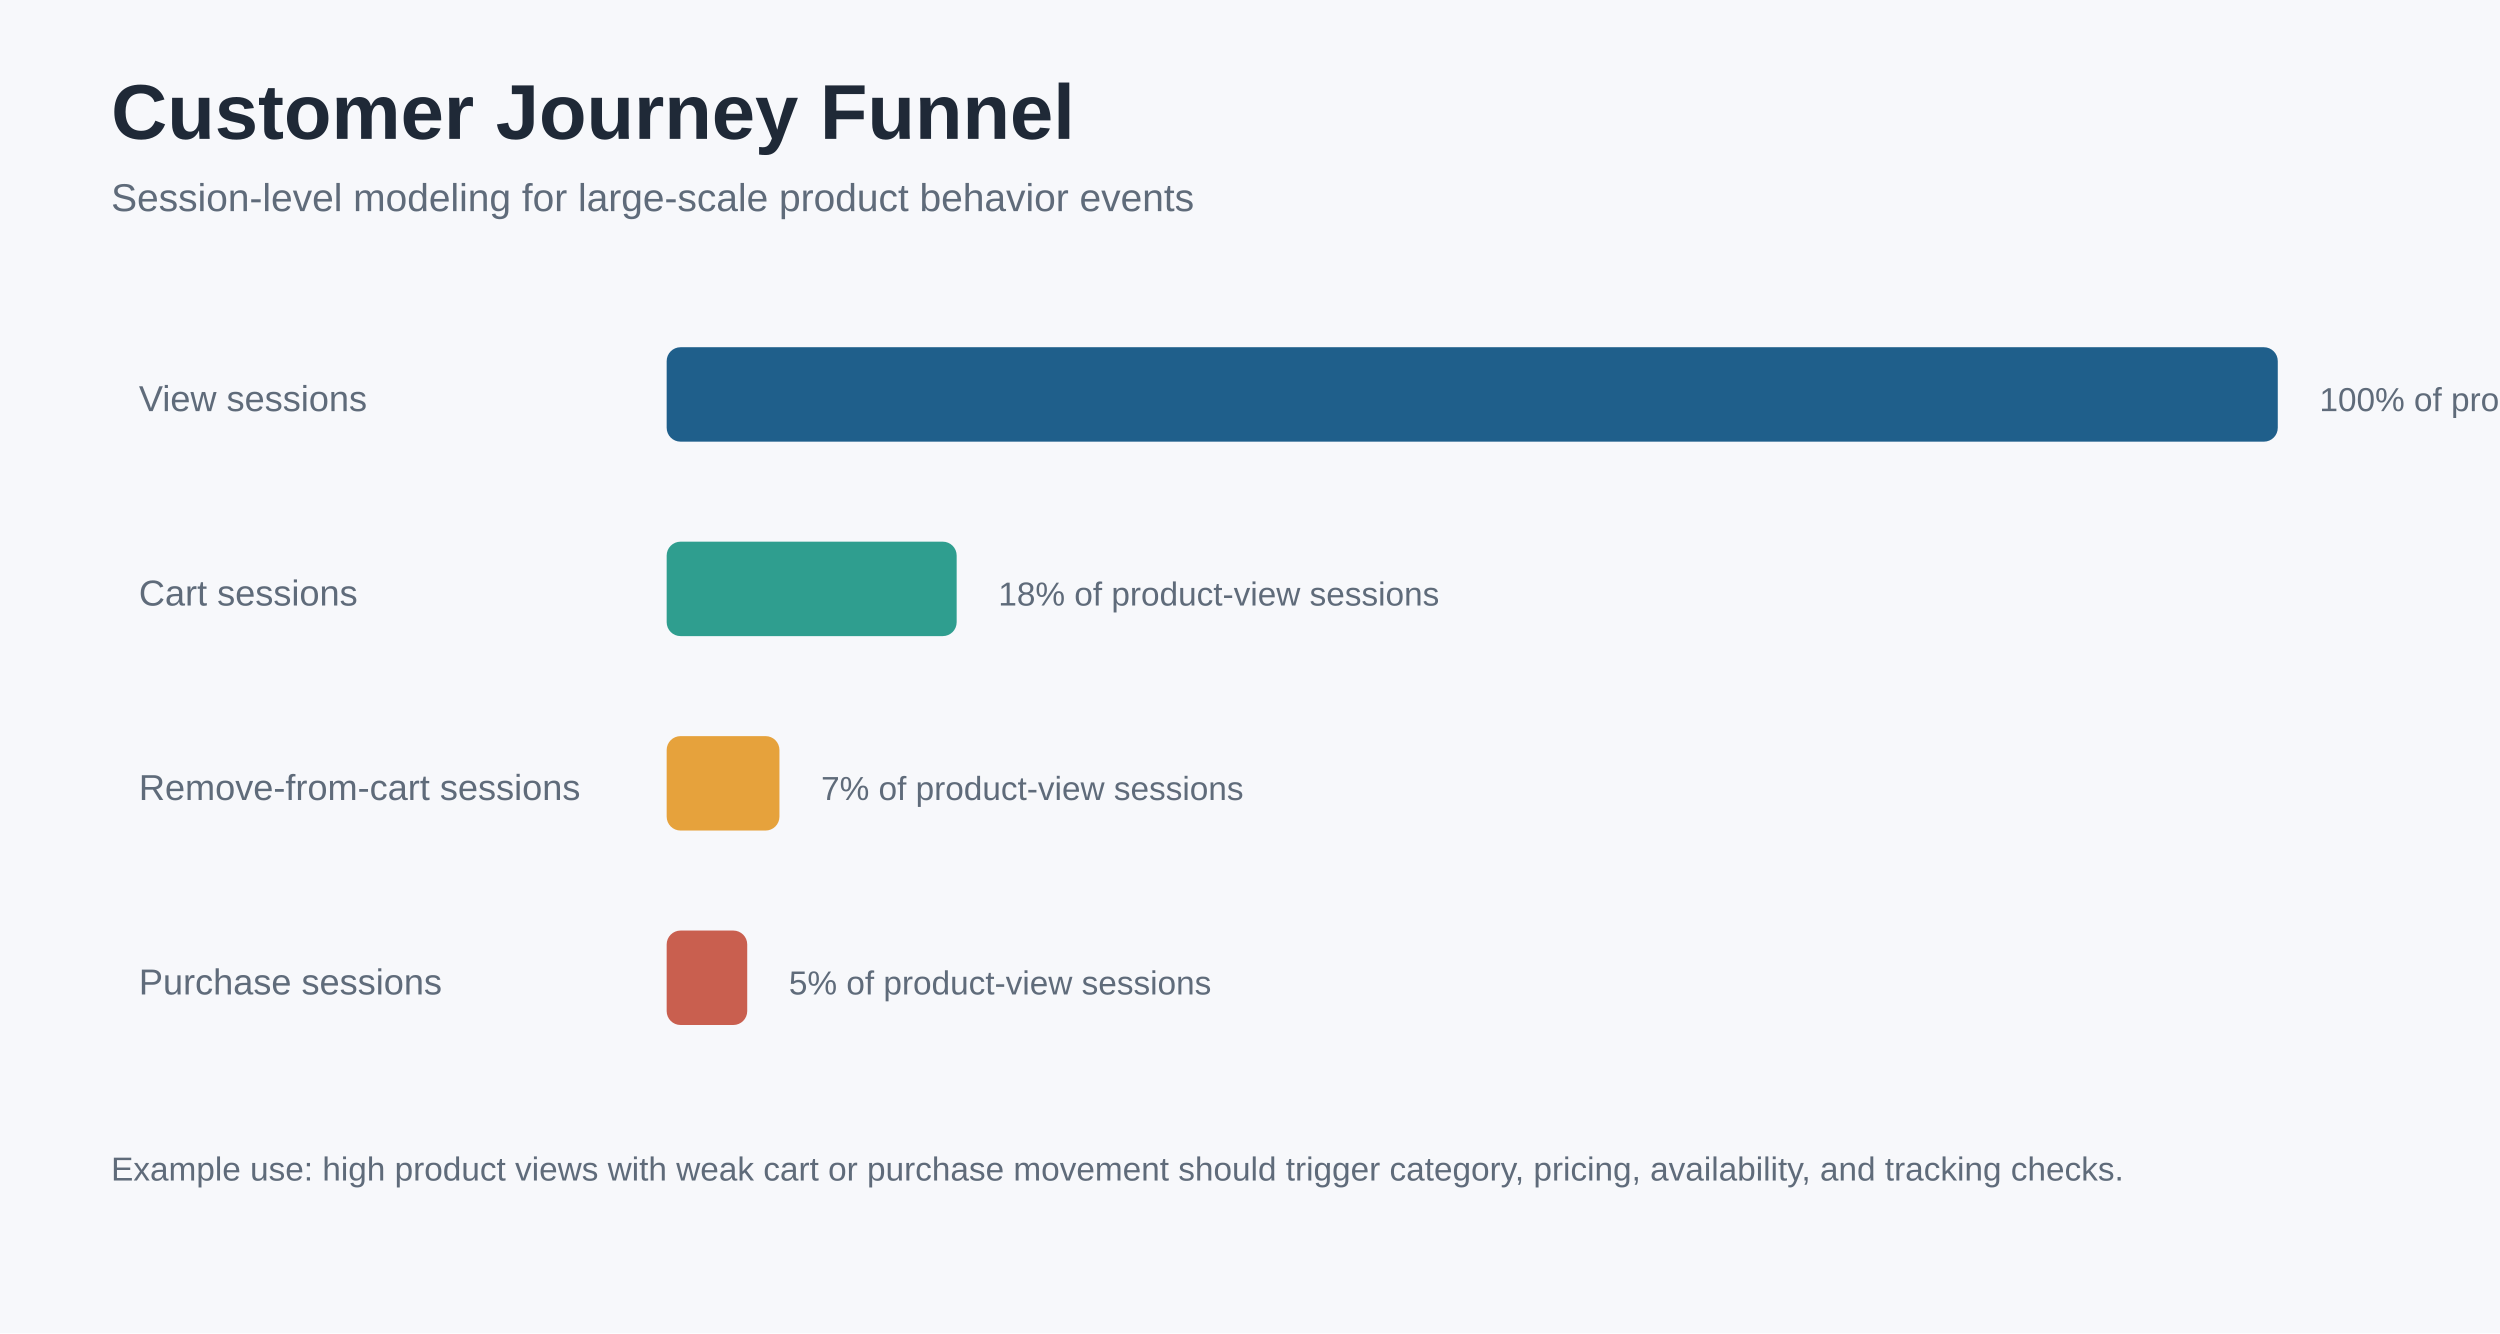
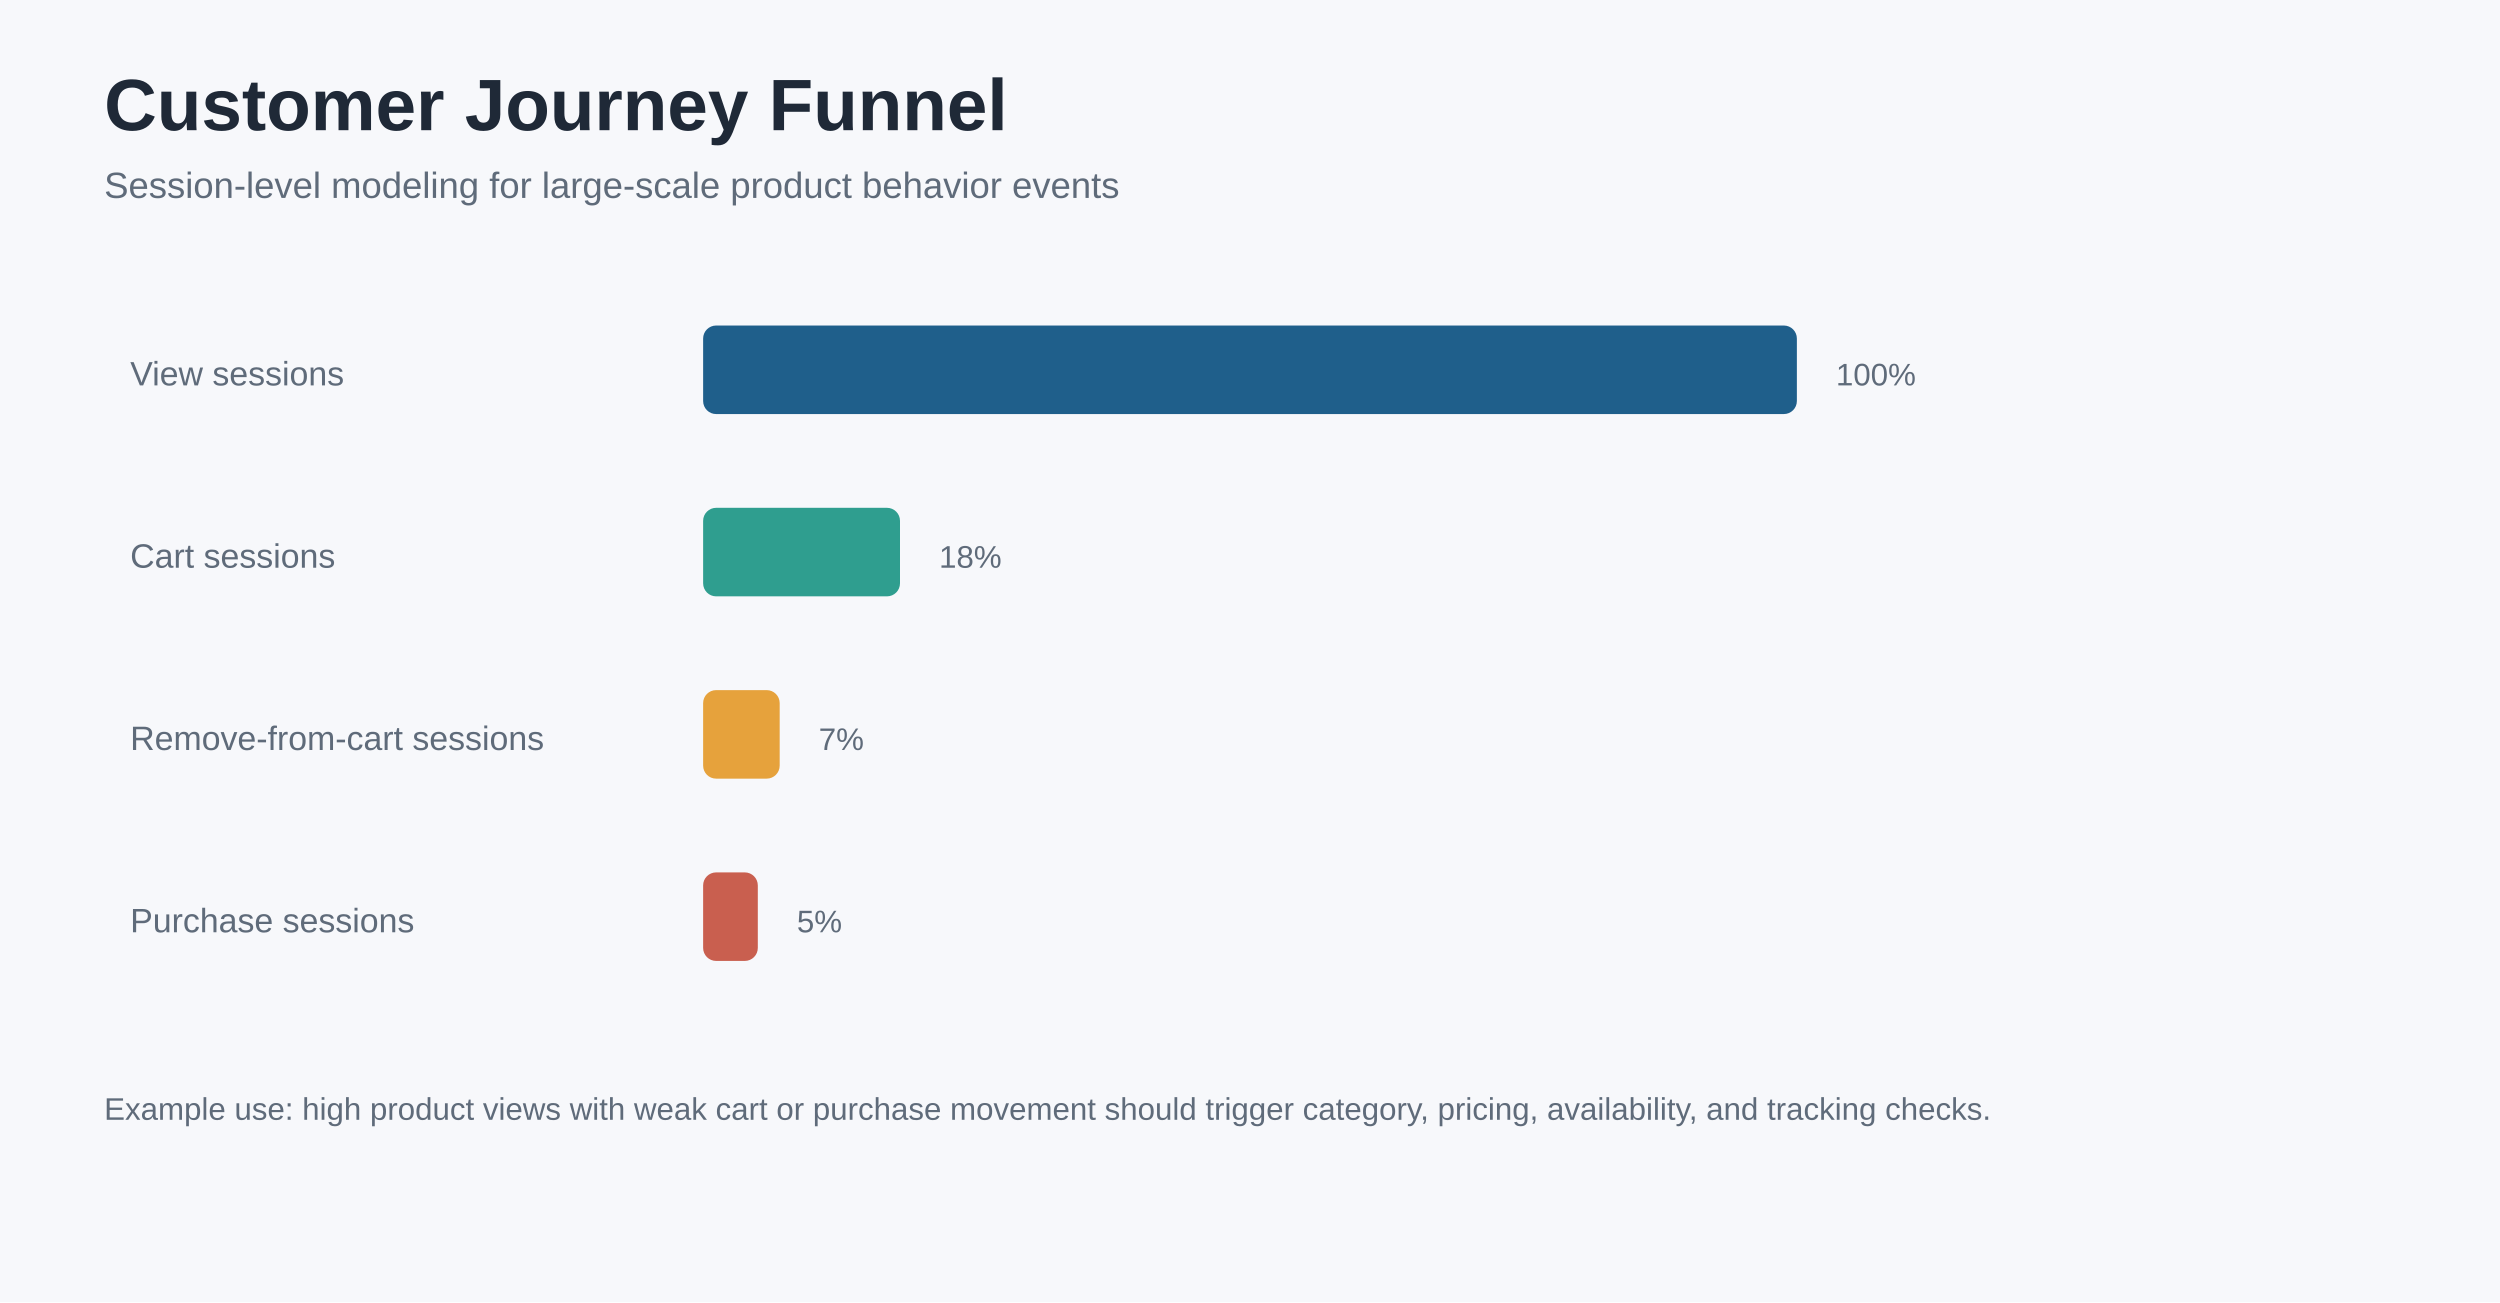
- <svg xmlns="http://www.w3.org/2000/svg" width="900" height="480" viewBox="0 0 900 480" role="img" aria-label="large-scale ecommerce clickstream analytics visual">
+ <svg xmlns="http://www.w3.org/2000/svg" width="960" height="500" viewBox="0 0 960 500" role="img" aria-label="large-scale ecommerce clickstream analytics visual">
  <rect width="100%" height="100%" fill="#f7f8fb" />
  <style>
    .title{font:700 28px Arial, sans-serif;fill:#1f2937}
    .subtitle{font:400 14px Arial, sans-serif;fill:#5f6b7a}
    .h{font:700 16px Arial, sans-serif;fill:#1f2937}
    .label{font:400 13px Arial, sans-serif;fill:#5f6b7a}
    .value{font:700 24px Arial, sans-serif;fill:#1f2937}
    .small{font:400 12px Arial, sans-serif;fill:#5f6b7a}
  </style>
  <text x="40" y="50" class="title">Customer Journey Funnel</text>
  <text x="40" y="76" class="subtitle">Session-level modeling for large-scale product behavior events</text>
  <text x="50" y="148" class="label">View sessions</text>
-   <rect x="240" y="125" width="580.0" height="34" rx="5" fill="#1f5f8b" />
-   <text x="835.0" y="148" class="small">100% of product-view sessions</text>
+   <rect x="270" y="125" width="420" height="34" rx="5" fill="#1f5f8b" />
+   <text x="705" y="148" class="small">100%</text>
  <text x="50" y="218" class="label">Cart sessions</text>
-   <rect x="240" y="195" width="104.4" height="34" rx="5" fill="#2f9e8f" />
-   <text x="359.4" y="218" class="small">18% of product-view sessions</text>
+   <rect x="270" y="195" width="75.6" height="34" rx="5" fill="#2f9e8f" />
+   <text x="360.6" y="218" class="small">18%</text>
  <text x="50" y="288" class="label">Remove-from-cart sessions</text>
-   <rect x="240" y="265" width="40.6" height="34" rx="5" fill="#e6a23c" />
-   <text x="295.6" y="288" class="small">7% of product-view sessions</text>
+   <rect x="270" y="265" width="29.4" height="34" rx="5" fill="#e6a23c" />
+   <text x="314.4" y="288" class="small">7%</text>
  <text x="50" y="358" class="label">Purchase sessions</text>
-   <rect x="240" y="335" width="29.0" height="34" rx="5" fill="#c95f4f" />
-   <text x="284.0" y="358" class="small">5% of product-view sessions</text>
-   <text x="40" y="425" class="small">Example use: high product views with weak cart or purchase movement should trigger category, pricing, availability, and tracking checks.</text>
+   <rect x="270" y="335" width="21" height="34" rx="5" fill="#c95f4f" />
+   <text x="306" y="358" class="small">5%</text>
+   <text x="40" y="430" class="small">Example use: high product views with weak cart or purchase movement should trigger category, pricing, availability, and tracking checks.</text>
</svg>
